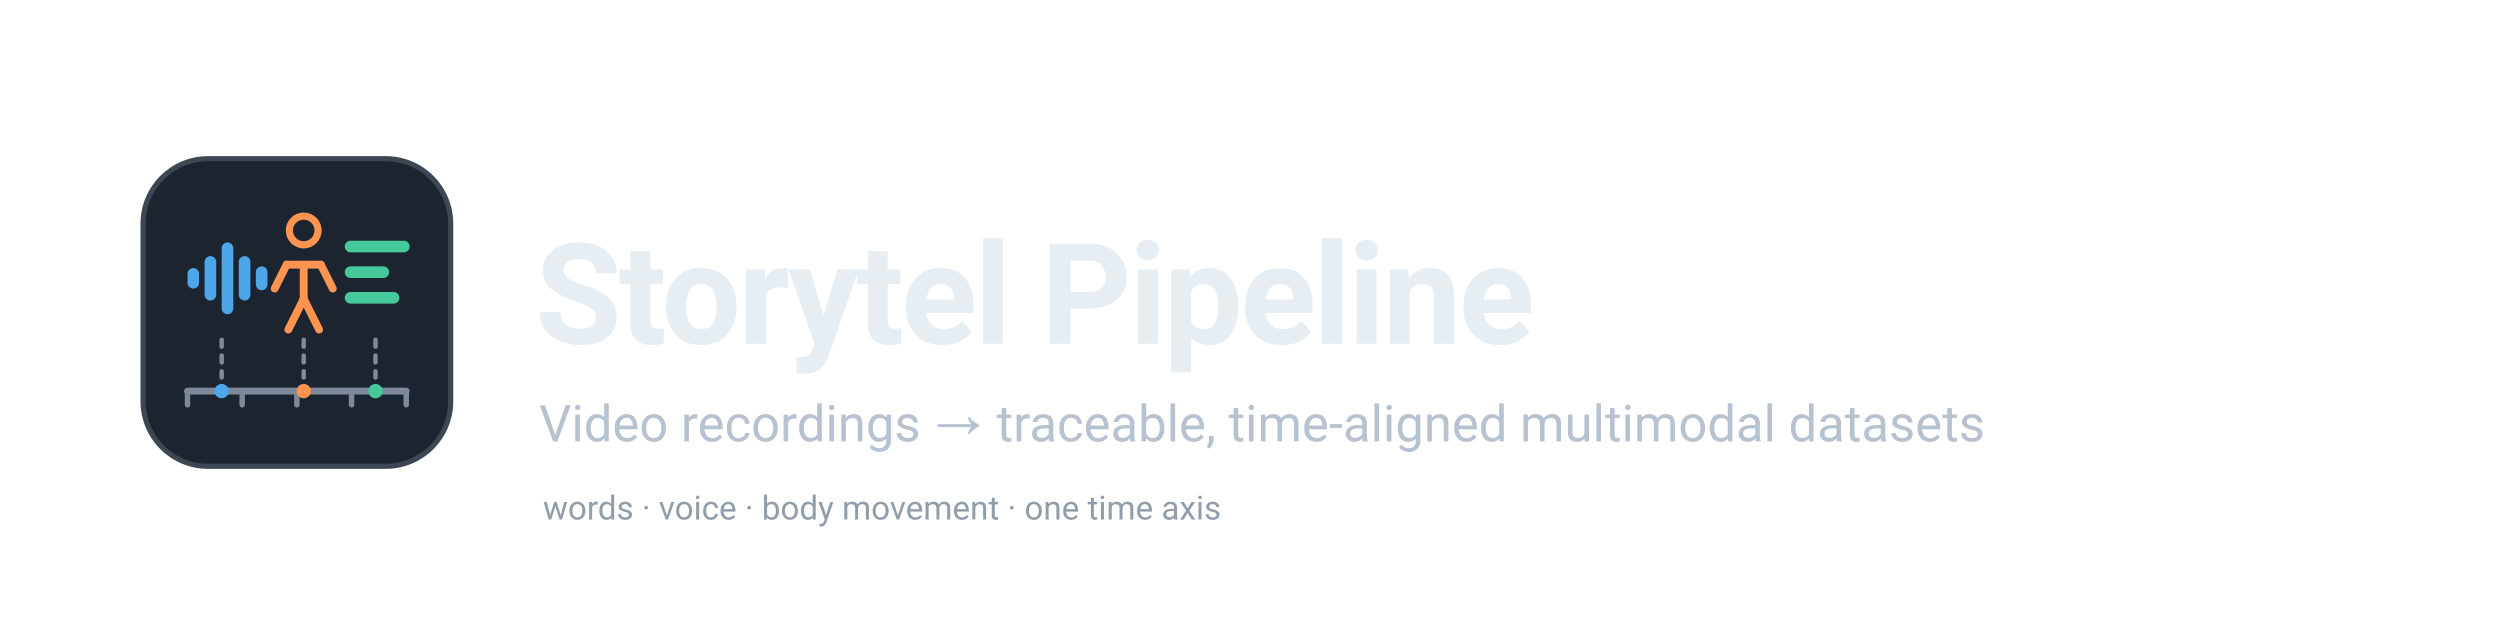
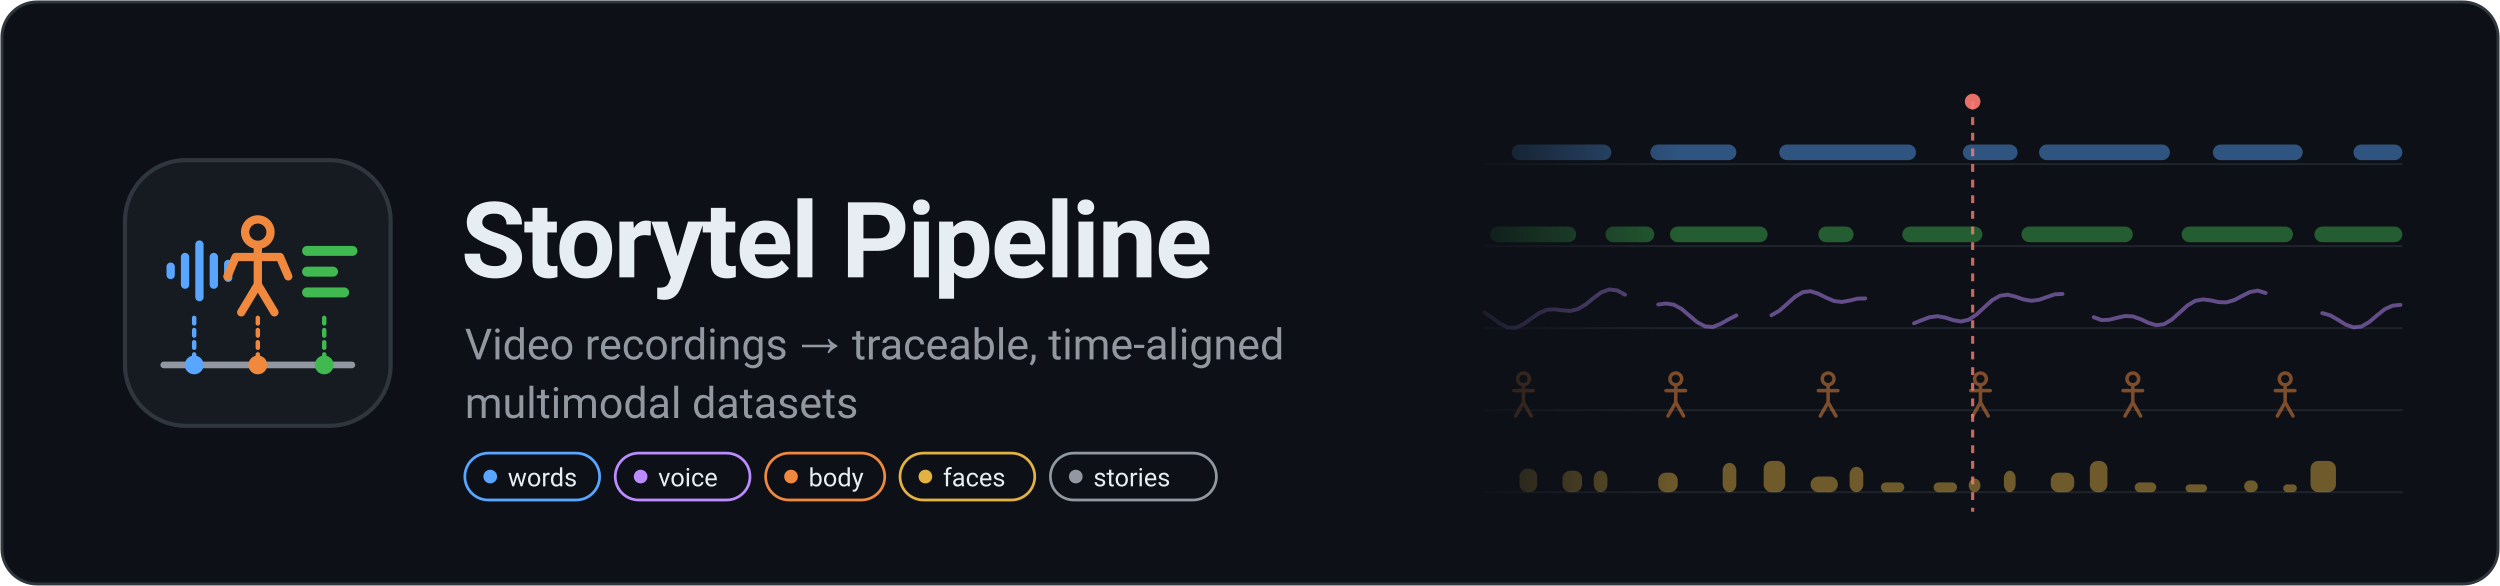
- <svg xmlns="http://www.w3.org/2000/svg" viewBox="0 0 1280 320" width="1280" height="320" role="img" aria-labelledby="banner-title banner-desc">
-   <text x="274" y="176" font-family="system-ui, -apple-system, 'Segoe UI', Roboto, Helvetica, Arial, sans-serif" font-size="72" font-weight="700" letter-spacing="-1.4" fill="#e6edf3">Storytel Pipeline</text>
-   <text x="276" y="226" font-family="system-ui, -apple-system, 'Segoe UI', Roboto, Helvetica, Arial, sans-serif" font-size="26" fill="#b6c2cf">Video recordings → traceable, time-aligned multimodal datasets</text>
-   <text x="278" y="266" font-family="system-ui, -apple-system, 'Segoe UI', Roboto, Helvetica, Arial, sans-serif" font-size="17" fill="#909dab">words  ·  voice  ·  body movement  ·  one time axis</text>
-   <svg viewBox="0 0 96 96" x="68" y="76" width="168" height="168" role="img">
-     <rect x="3" y="3" width="90" height="90" rx="19" fill="#1c2430" stroke="#3d4754" stroke-width="1.5" />
-     <path d="M16 71 H80" stroke="#7d8998" stroke-width="2" stroke-linecap="round" />
-     <path d="M16 71 V75" stroke="#7d8998" stroke-width="1.6" stroke-linecap="round" />
-     <path d="M32 71 V75" stroke="#7d8998" stroke-width="1.6" stroke-linecap="round" />
-     <path d="M48 71 V75" stroke="#7d8998" stroke-width="1.6" stroke-linecap="round" />
-     <path d="M64 71 V75" stroke="#7d8998" stroke-width="1.6" stroke-linecap="round" />
-     <path d="M80 71 V75" stroke="#7d8998" stroke-width="1.6" stroke-linecap="round" />
-     <rect x="16" y="35" width="3.4" height="6" rx="1.7" fill="#4DA6E8" />
-     <rect x="21" y="31.5" width="3.4" height="13" rx="1.7" fill="#4DA6E8" />
-     <rect x="26" y="27.5" width="3.4" height="21" rx="1.7" fill="#4DA6E8" />
-     <rect x="31" y="31.5" width="3.4" height="13" rx="1.7" fill="#4DA6E8" />
-     <rect x="36" y="34.5" width="3.4" height="7" rx="1.7" fill="#4DA6E8" />
-     <g stroke="#FF9350" stroke-width="2.3" stroke-linecap="round" fill="none">
-       <circle cx="50" cy="24" r="4.2" stroke-width="2.1" />
-       <path d="M45 34 H55" />
-       <path d="M50 34 V44" />
-       <path d="M45 34 L41.5 41" />
-       <path d="M55 34 L58.5 41" />
-       <path d="M50 44 L45.5 53" />
-       <path d="M50 44 L54.5 53" />
+ <svg xmlns="http://www.w3.org/2000/svg" viewBox="0 0 1280 300" width="1280" height="300" role="img" aria-labelledby="banner-t banner-d">
+   <rect x="1" y="1" width="1278" height="298" rx="18" fill="#0d1117" stroke="#30363d" stroke-width="1.5" />
+   <g opacity="0.9">
+     <path d="M760 84 H1230" stroke="#21262d" stroke-width="1" />
+     <rect x="774" y="74.0" width="51" height="8" rx="4.0" fill="#58a6ff" opacity="0.5" />
+     <rect x="845" y="74.0" width="44" height="8" rx="4.0" fill="#58a6ff" opacity="0.5" />
+     <rect x="911" y="74.0" width="70" height="8" rx="4.0" fill="#58a6ff" opacity="0.5" />
+     <rect x="1005" y="74.0" width="28" height="8" rx="4.0" fill="#58a6ff" opacity="0.5" />
+     <rect x="1044" y="74.0" width="67" height="8" rx="4.0" fill="#58a6ff" opacity="0.5" />
+     <rect x="1133" y="74.0" width="46" height="8" rx="4.0" fill="#58a6ff" opacity="0.5" />
+     <rect x="1205" y="74.0" width="25" height="8" rx="4.0" fill="#58a6ff" opacity="0.5" />
+     <path d="M760 126 H1230" stroke="#21262d" stroke-width="1" />
+     <rect x="763" y="116.0" width="44" height="8" rx="4.0" fill="#3fb950" opacity="0.5" />
+     <rect x="822" y="116.0" width="25" height="8" rx="4.0" fill="#3fb950" opacity="0.5" />
+     <rect x="855" y="116.0" width="50" height="8" rx="4.0" fill="#3fb950" opacity="0.5" />
+     <rect x="931" y="116.0" width="18" height="8" rx="4.0" fill="#3fb950" opacity="0.5" />
+     <rect x="974" y="116.0" width="41" height="8" rx="4.0" fill="#3fb950" opacity="0.5" />
+     <rect x="1035" y="116.0" width="57" height="8" rx="4.0" fill="#3fb950" opacity="0.5" />
+     <rect x="1117" y="116.0" width="57" height="8" rx="4.0" fill="#3fb950" opacity="0.5" />
+     <rect x="1185" y="116.0" width="45" height="8" rx="4.0" fill="#3fb950" opacity="0.5" />
+     <path d="M760 168 H1230" stroke="#21262d" stroke-width="1" />
+     <polyline points="760,159.9 764,162.7 768,165.7 772,167.7 776,167.8 780,166.0 784,163.1 788,160.3 792,158.6 796,158.4 800,158.9 804,159.2 808,158.2 812,155.8 816,152.5 820,149.6 824,148.2 828,148.7 832,150.9" fill="none" stroke="#bc8cff" stroke-width="2" stroke-linecap="round" opacity="0.55" />
+     <polyline points="849,155.9 853,155.4 857,156.0 861,158.2 865,161.6 869,165.0 873,167.1 877,167.4 881,165.8 885,163.5 889,161.5" fill="none" stroke="#bc8cff" stroke-width="2" stroke-linecap="round" opacity="0.55" />
+     <polyline points="907,161.4 911,159.1 915,155.6 919,152.0 923,149.6 927,149.1 931,150.4 935,152.4 939,154.1 943,154.6 947,153.9 951,152.9 955,152.8" fill="none" stroke="#bc8cff" stroke-width="2" stroke-linecap="round" opacity="0.55" />
+     <polyline points="980,165.5 984,163.9 988,162.4 992,161.9 996,162.6 1000,163.9 1004,164.6 1008,163.7 1012,161.0 1016,157.3 1020,153.7 1024,151.4 1028,150.9 1032,151.9 1036,153.3 1040,154.0 1044,153.5 1048,152.1 1052,150.7 1056,150.5" fill="none" stroke="#bc8cff" stroke-width="2" stroke-linecap="round" opacity="0.55" />
+     <polyline points="1072,162.4 1076,163.9 1080,163.7 1084,162.7 1088,161.8 1092,162.0 1096,163.4 1100,165.3 1104,166.5 1108,166.0 1112,163.6 1116,160.0 1120,156.4 1124,154.0 1128,153.3 1132,153.8 1136,154.7 1140,154.8 1144,153.6 1148,151.5 1152,149.5 1156,148.8 1160,150.0" fill="none" stroke="#bc8cff" stroke-width="2" stroke-linecap="round" opacity="0.55" />
+     <polyline points="1189,160.3 1193,161.4 1197,163.7 1201,166.2 1205,167.6 1209,167.2 1213,164.9 1217,161.5 1221,158.3 1225,156.5 1229,156.1" fill="none" stroke="#bc8cff" stroke-width="2" stroke-linecap="round" opacity="0.55" />
+     <path d="M760 210 H1230" stroke="#21262d" stroke-width="1" />
+     <g stroke="#f0883e" stroke-width="1.8" stroke-linecap="round" fill="none" opacity="0.55">
+       <circle cx="780" cy="194" r="3" />
+       <path d="M780 197 V206 M775 200 H785 M780 206 L776 213 M780 206 L784 213" />
    </g>
-     <g fill="#45C99B">
-       <rect x="62" y="27" width="19" height="3.4" rx="1.7" />
-       <rect x="62" y="34.5" width="13" height="3.4" rx="1.7" />
-       <rect x="62" y="42" width="16" height="3.4" rx="1.7" />
+     <g stroke="#f0883e" stroke-width="1.8" stroke-linecap="round" fill="none" opacity="0.55">
+       <circle cx="858" cy="194" r="3" />
+       <path d="M858 197 V206 M853 200 H863 M858 206 L854 213 M858 206 L862 213" />
    </g>
-     <path d="M26 56 V67" stroke="#909dab" stroke-width="1.3" stroke-linecap="round" stroke-dasharray="2 2.6" opacity="0.85" />
-     <circle cx="26" cy="71" r="2.1" fill="#4DA6E8" />
-     <path d="M50 56 V67" stroke="#909dab" stroke-width="1.3" stroke-linecap="round" stroke-dasharray="2 2.6" opacity="0.85" />
-     <circle cx="50" cy="71" r="2.1" fill="#FF9350" />
-     <path d="M71 56 V67" stroke="#909dab" stroke-width="1.3" stroke-linecap="round" stroke-dasharray="2 2.6" opacity="0.85" />
-     <circle cx="71" cy="71" r="2.1" fill="#45C99B" />
-   </svg>
+     <g stroke="#f0883e" stroke-width="1.8" stroke-linecap="round" fill="none" opacity="0.55">
+       <circle cx="936" cy="194" r="3" />
+       <path d="M936 197 V206 M931 200 H941 M936 206 L932 213 M936 206 L940 213" />
+     </g>
+     <g stroke="#f0883e" stroke-width="1.8" stroke-linecap="round" fill="none" opacity="0.55">
+       <circle cx="1014" cy="194" r="3" />
+       <path d="M1014 197 V206 M1009 200 H1019 M1014 206 L1010 213 M1014 206 L1018 213" />
+     </g>
+     <g stroke="#f0883e" stroke-width="1.8" stroke-linecap="round" fill="none" opacity="0.55">
+       <circle cx="1092" cy="194" r="3" />
+       <path d="M1092 197 V206 M1087 200 H1097 M1092 206 L1088 213 M1092 206 L1096 213" />
+     </g>
+     <g stroke="#f0883e" stroke-width="1.8" stroke-linecap="round" fill="none" opacity="0.55">
+       <circle cx="1170" cy="194" r="3" />
+       <path d="M1170 197 V206 M1165 200 H1175 M1170 206 L1166 213 M1170 206 L1174 213" />
+     </g>
+     <path d="M760 252 H1230" stroke="#21262d" stroke-width="1" />
+     <rect x="778" y="240.0" width="9" height="12" rx="4.0" fill="#e3b341" opacity="0.5" />
+     <rect x="800" y="241.0" width="10" height="11" rx="4.0" fill="#e3b341" opacity="0.5" />
+     <rect x="816" y="241.0" width="7" height="11" rx="4.0" fill="#e3b341" opacity="0.5" />
+     <rect x="849" y="242.0" width="10" height="10" rx="4.0" fill="#e3b341" opacity="0.5" />
+     <rect x="882" y="237.0" width="7" height="15" rx="4.0" fill="#e3b341" opacity="0.5" />
+     <rect x="903" y="236.0" width="11" height="16" rx="4.0" fill="#e3b341" opacity="0.5" />
+     <rect x="927" y="244.0" width="14" height="8" rx="4.0" fill="#e3b341" opacity="0.5" />
+     <rect x="947" y="239.0" width="7" height="13" rx="4.0" fill="#e3b341" opacity="0.5" />
+     <rect x="963" y="247.0" width="12" height="5" rx="2.5" fill="#e3b341" opacity="0.5" />
+     <rect x="990" y="247.0" width="12" height="5" rx="2.5" fill="#e3b341" opacity="0.5" />
+     <rect x="1008" y="245.0" width="6" height="7" rx="3.5" fill="#e3b341" opacity="0.5" />
+     <rect x="1026" y="241.0" width="6" height="11" rx="4.0" fill="#e3b341" opacity="0.5" />
+     <rect x="1050" y="242.0" width="12" height="10" rx="4.0" fill="#e3b341" opacity="0.5" />
+     <rect x="1070" y="236.0" width="9" height="16" rx="4.0" fill="#e3b341" opacity="0.5" />
+     <rect x="1093" y="247.0" width="11" height="5" rx="2.5" fill="#e3b341" opacity="0.5" />
+     <rect x="1119" y="248.0" width="11" height="4" rx="2.0" fill="#e3b341" opacity="0.5" />
+     <rect x="1149" y="246.0" width="7" height="6" rx="3.0" fill="#e3b341" opacity="0.5" />
+     <rect x="1169" y="248.0" width="7" height="4" rx="2.0" fill="#e3b341" opacity="0.5" />
+     <rect x="1183" y="236.0" width="13" height="16" rx="4.0" fill="#e3b341" opacity="0.5" />
+   </g>
+   <path d="M1010 52 V262" stroke="#ff7b72" stroke-width="1.6" stroke-dasharray="4 4" opacity="0.8" />
+   <circle cx="1010" cy="52" r="4" fill="#ff7b72" opacity="0.9" />
+   <defs>
+     <linearGradient id="fade-dark" x1="0" x2="1">
+       <stop offset="0" stop-color="#0d1117" stop-opacity="1" />
+       <stop offset="1" stop-color="#0d1117" stop-opacity="0" />
+     </linearGradient>
+   </defs>
+   <rect x="740" y="40" width="120" height="230" fill="url(#fade-dark)" />
+   <g transform="translate(64,82) scale(1.4167)">
+     <rect x="0" y="0" width="96" height="96" rx="22" fill="#161b22" stroke="#30363d" stroke-width="1.5" />
+     <rect x="15.0" y="37.0" width="3" height="6" rx="1.5" fill="#58a6ff" />
+     <rect x="20.2" y="33.5" width="3" height="13" rx="1.5" fill="#58a6ff" />
+     <rect x="25.4" y="29.0" width="3" height="22" rx="1.5" fill="#58a6ff" />
+     <rect x="30.6" y="33.5" width="3" height="13" rx="1.5" fill="#58a6ff" />
+     <rect x="35.8" y="36.0" width="3" height="8" rx="1.5" fill="#58a6ff" />
+     <circle cx="48" cy="26" r="4.6" stroke="#f0883e" stroke-width="3" stroke-linecap="round" fill="none" />
+     <path d="M48 31 V45 M40 35 H56 M40 35 L37 42 M56 35 L59 42 M48 45 L42 55 M48 45 L54 55" stroke="#f0883e" stroke-width="3" stroke-linecap="round" fill="none" />
+     <rect x="64" y="31.0" width="20" height="3.6" rx="1.8" fill="#3fb950" />
+     <rect x="64" y="38.5" width="13" height="3.6" rx="1.8" fill="#3fb950" />
+     <rect x="64" y="46.0" width="17" height="3.6" rx="1.8" fill="#3fb950" />
+     <path d="M14 74 H82" stroke="#9198a1" stroke-width="2.4" stroke-linecap="round" />
+     <path d="M25 57 V71" stroke="#58a6ff" stroke-width="1.6" stroke-dasharray="2 2.4" stroke-linecap="round" />
+     <circle cx="25" cy="74" r="3.4" fill="#58a6ff" />
+     <path d="M48 57 V71" stroke="#f0883e" stroke-width="1.6" stroke-dasharray="2 2.4" stroke-linecap="round" />
+     <circle cx="48" cy="74" r="3.4" fill="#f0883e" />
+     <path d="M72 57 V71" stroke="#3fb950" stroke-width="1.6" stroke-dasharray="2 2.4" stroke-linecap="round" />
+     <circle cx="72" cy="74" r="3.4" fill="#3fb950" />
+   </g>
+   <text x="236.0" y="142.0" font-family="system-ui, -apple-system, 'Segoe UI', Roboto, Helvetica, Arial, sans-serif" font-size="54" font-weight="700" fill="#e6edf3" text-anchor="start" letter-spacing="-1">Storytel Pipeline</text>
+   <text x="238.0" y="184.0" font-family="system-ui, -apple-system, 'Segoe UI', Roboto, Helvetica, Arial, sans-serif" font-size="22" font-weight="400" fill="#9198a1" text-anchor="start">Video recordings → traceable, time-aligned</text>
+   <text x="238.0" y="214.0" font-family="system-ui, -apple-system, 'Segoe UI', Roboto, Helvetica, Arial, sans-serif" font-size="22" font-weight="400" fill="#9198a1" text-anchor="start">multimodal datasets</text>
+   <rect x="238" y="232" width="69" height="24" rx="12" fill="none" stroke="#58a6ff" stroke-width="1.4" />
+   <circle cx="251" cy="244" r="3.5" fill="#58a6ff" />
+   <text x="260.0" y="249.0" font-family="system-ui, -apple-system, 'Segoe UI', Roboto, Helvetica, Arial, sans-serif" font-size="13" font-weight="400" fill="#e6edf3" text-anchor="start">words</text>
+   <rect x="315.0" y="232" width="69" height="24" rx="12" fill="none" stroke="#bc8cff" stroke-width="1.4" />
+   <circle cx="328.0" cy="244" r="3.5" fill="#bc8cff" />
+   <text x="337.0" y="249.0" font-family="system-ui, -apple-system, 'Segoe UI', Roboto, Helvetica, Arial, sans-serif" font-size="13" font-weight="400" fill="#e6edf3" text-anchor="start">voice</text>
+   <rect x="392.0" y="232" width="61" height="24" rx="12" fill="none" stroke="#f0883e" stroke-width="1.4" />
+   <circle cx="405.0" cy="244" r="3.5" fill="#f0883e" />
+   <text x="414.0" y="249.0" font-family="system-ui, -apple-system, 'Segoe UI', Roboto, Helvetica, Arial, sans-serif" font-size="13" font-weight="400" fill="#e6edf3" text-anchor="start">body</text>
+   <rect x="460.8" y="232" width="69" height="24" rx="12" fill="none" stroke="#e3b341" stroke-width="1.4" />
+   <circle cx="473.8" cy="244" r="3.5" fill="#e3b341" />
+   <text x="482.8" y="249.0" font-family="system-ui, -apple-system, 'Segoe UI', Roboto, Helvetica, Arial, sans-serif" font-size="13" font-weight="400" fill="#e6edf3" text-anchor="start">faces</text>
+   <rect x="537.8" y="232" width="85" height="24" rx="12" fill="none" stroke="#9198a1" stroke-width="1.4" />
+   <circle cx="550.8" cy="244" r="3.5" fill="#9198a1" />
+   <text x="559.8" y="249.0" font-family="system-ui, -apple-system, 'Segoe UI', Roboto, Helvetica, Arial, sans-serif" font-size="13" font-weight="400" fill="#e6edf3" text-anchor="start">stories</text>
</svg>
